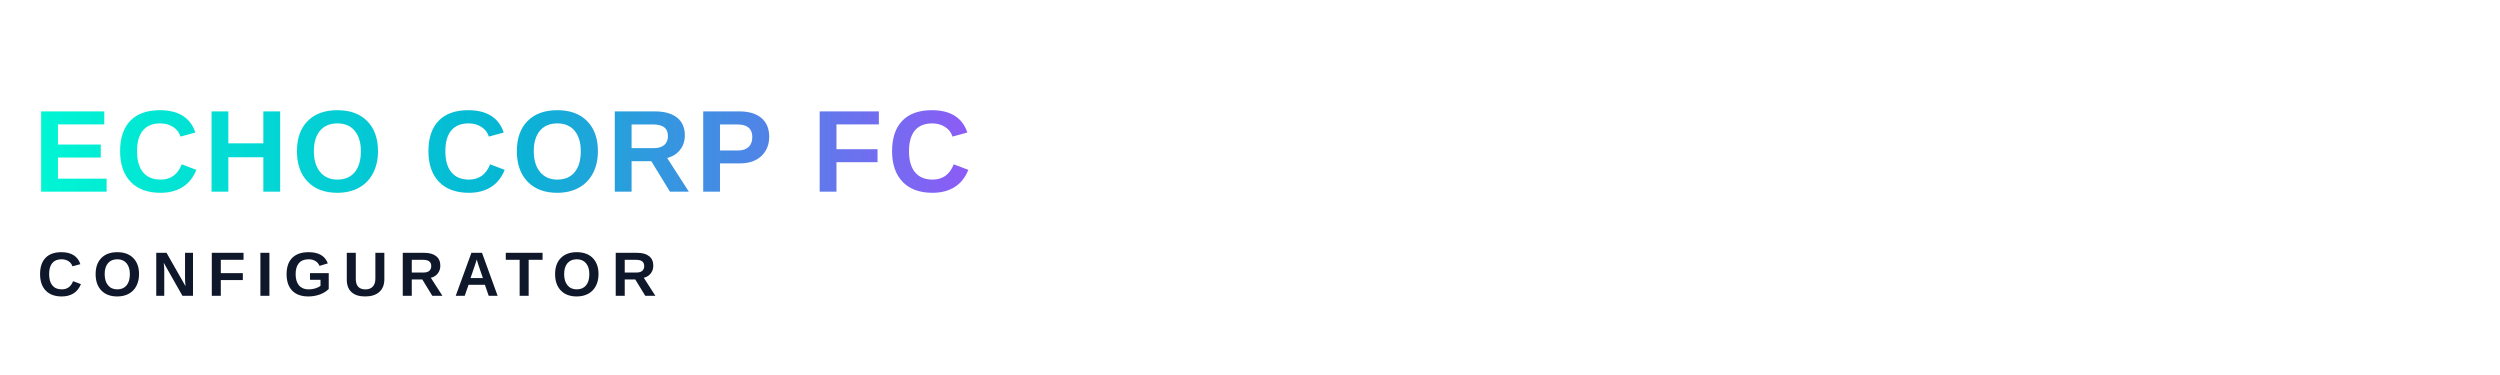
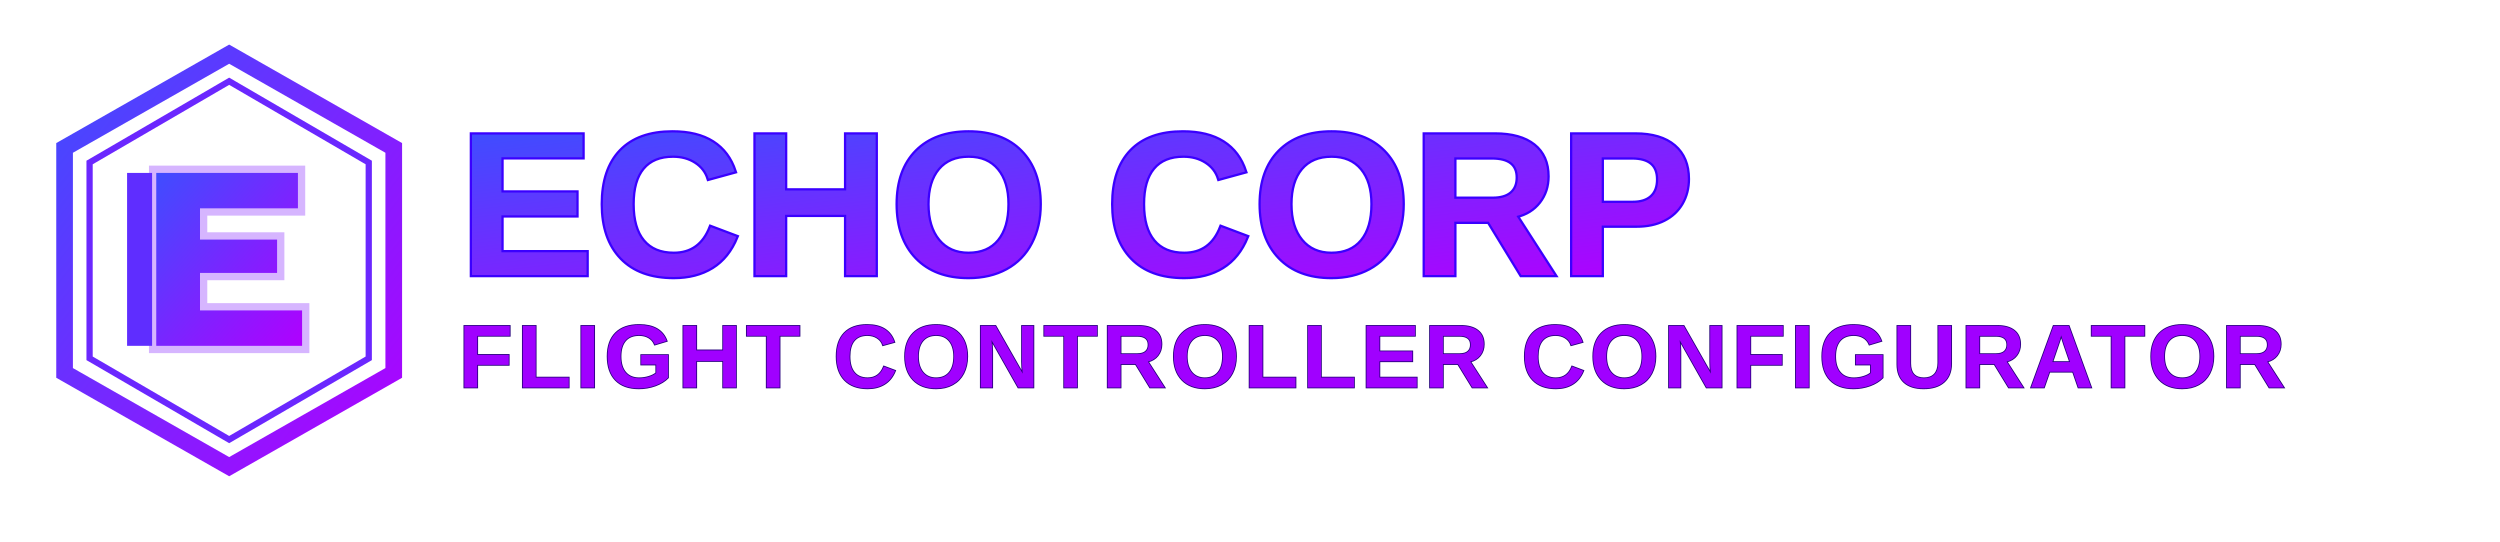
- <svg xmlns="http://www.w3.org/2000/svg" width="1200" height="180" viewBox="0 0 1200 180" role="img" aria-label="ECHO CORP FC Configurator">
+ <svg xmlns="http://www.w3.org/2000/svg" width="1200" height="260" viewBox="0 0 1200 260" role="img" aria-label="ECHO CORP Flight Controller Configurator">
  <defs>
-     <linearGradient id="g" x1="0" y1="0" x2="1" y2="0">
-       <stop offset="0%" stop-color="#00f5d4" />
-       <stop offset="50%" stop-color="#06b6d4" />
-       <stop offset="100%" stop-color="#8b5cf6" />
+     <linearGradient id="logoStrokeB" x1="0" y1="0" x2="1" y2="1">
+       <stop offset="0%" stop-color="#3f4dff" />
+       <stop offset="100%" stop-color="#b000ff" />
    </linearGradient>
+     <style>
+       .word {
+         font-family: "Segoe UI", Arial, sans-serif;
+         font-weight: 900;
+         fill: url(#logoStrokeB);
+         stroke: #3a00ff;
+         stroke-width: 2.2;
+         paint-order: stroke fill;
+       }
+       .sub {
+         font-family: "Segoe UI", Arial, sans-serif;
+         font-weight: 800;
+         fill: #a000ff;
+         stroke: #24007a;
+         stroke-width: 0.8;
+         paint-order: stroke fill;
+         letter-spacing: 1.8px;
+       }
+     </style>
  </defs>
-   <rect width="1200" height="180" fill="none" />
-   <text x="16" y="92" fill="url(#g)" font-family="Segoe UI, Arial, sans-serif" font-size="56" font-weight="700" letter-spacing="2">ECHO CORP FC</text>
-   <text x="18" y="142" fill="#0f172a" font-family="Segoe UI, Arial, sans-serif" font-size="30" font-weight="700" letter-spacing="5">CONFIGURATOR</text>
+   <g transform="translate(18,20)">
+     <path d="M92 6 171 51v108L92 204 13 159V51L92 6Z" fill="none" stroke="url(#logoStrokeB)" stroke-width="8" />
+     <path d="M92 19 159 58v94L92 191 25 152V58L92 19Z" fill="none" stroke="#6b27ff" stroke-width="3" />
+     <path d="M57 146V63h68v17H78v15h37v16H78v18h49v17H57Z" fill="none" stroke="#8a2cff" stroke-width="7" opacity="0.35" />
+     <path d="M57 146V63h68v17H78v15h37v16H78v18h49v17H57Z" fill="url(#logoStrokeB)" />
+     <path d="M43 63h12v83H43z" fill="#5f2dff" />
+   </g>
+   <text x="220" y="132" class="word" font-size="98">ECHO CORP</text>
+   <text x="220" y="186" class="sub" font-size="43">FLIGHT CONTROLLER CONFIGURATOR</text>
</svg>
